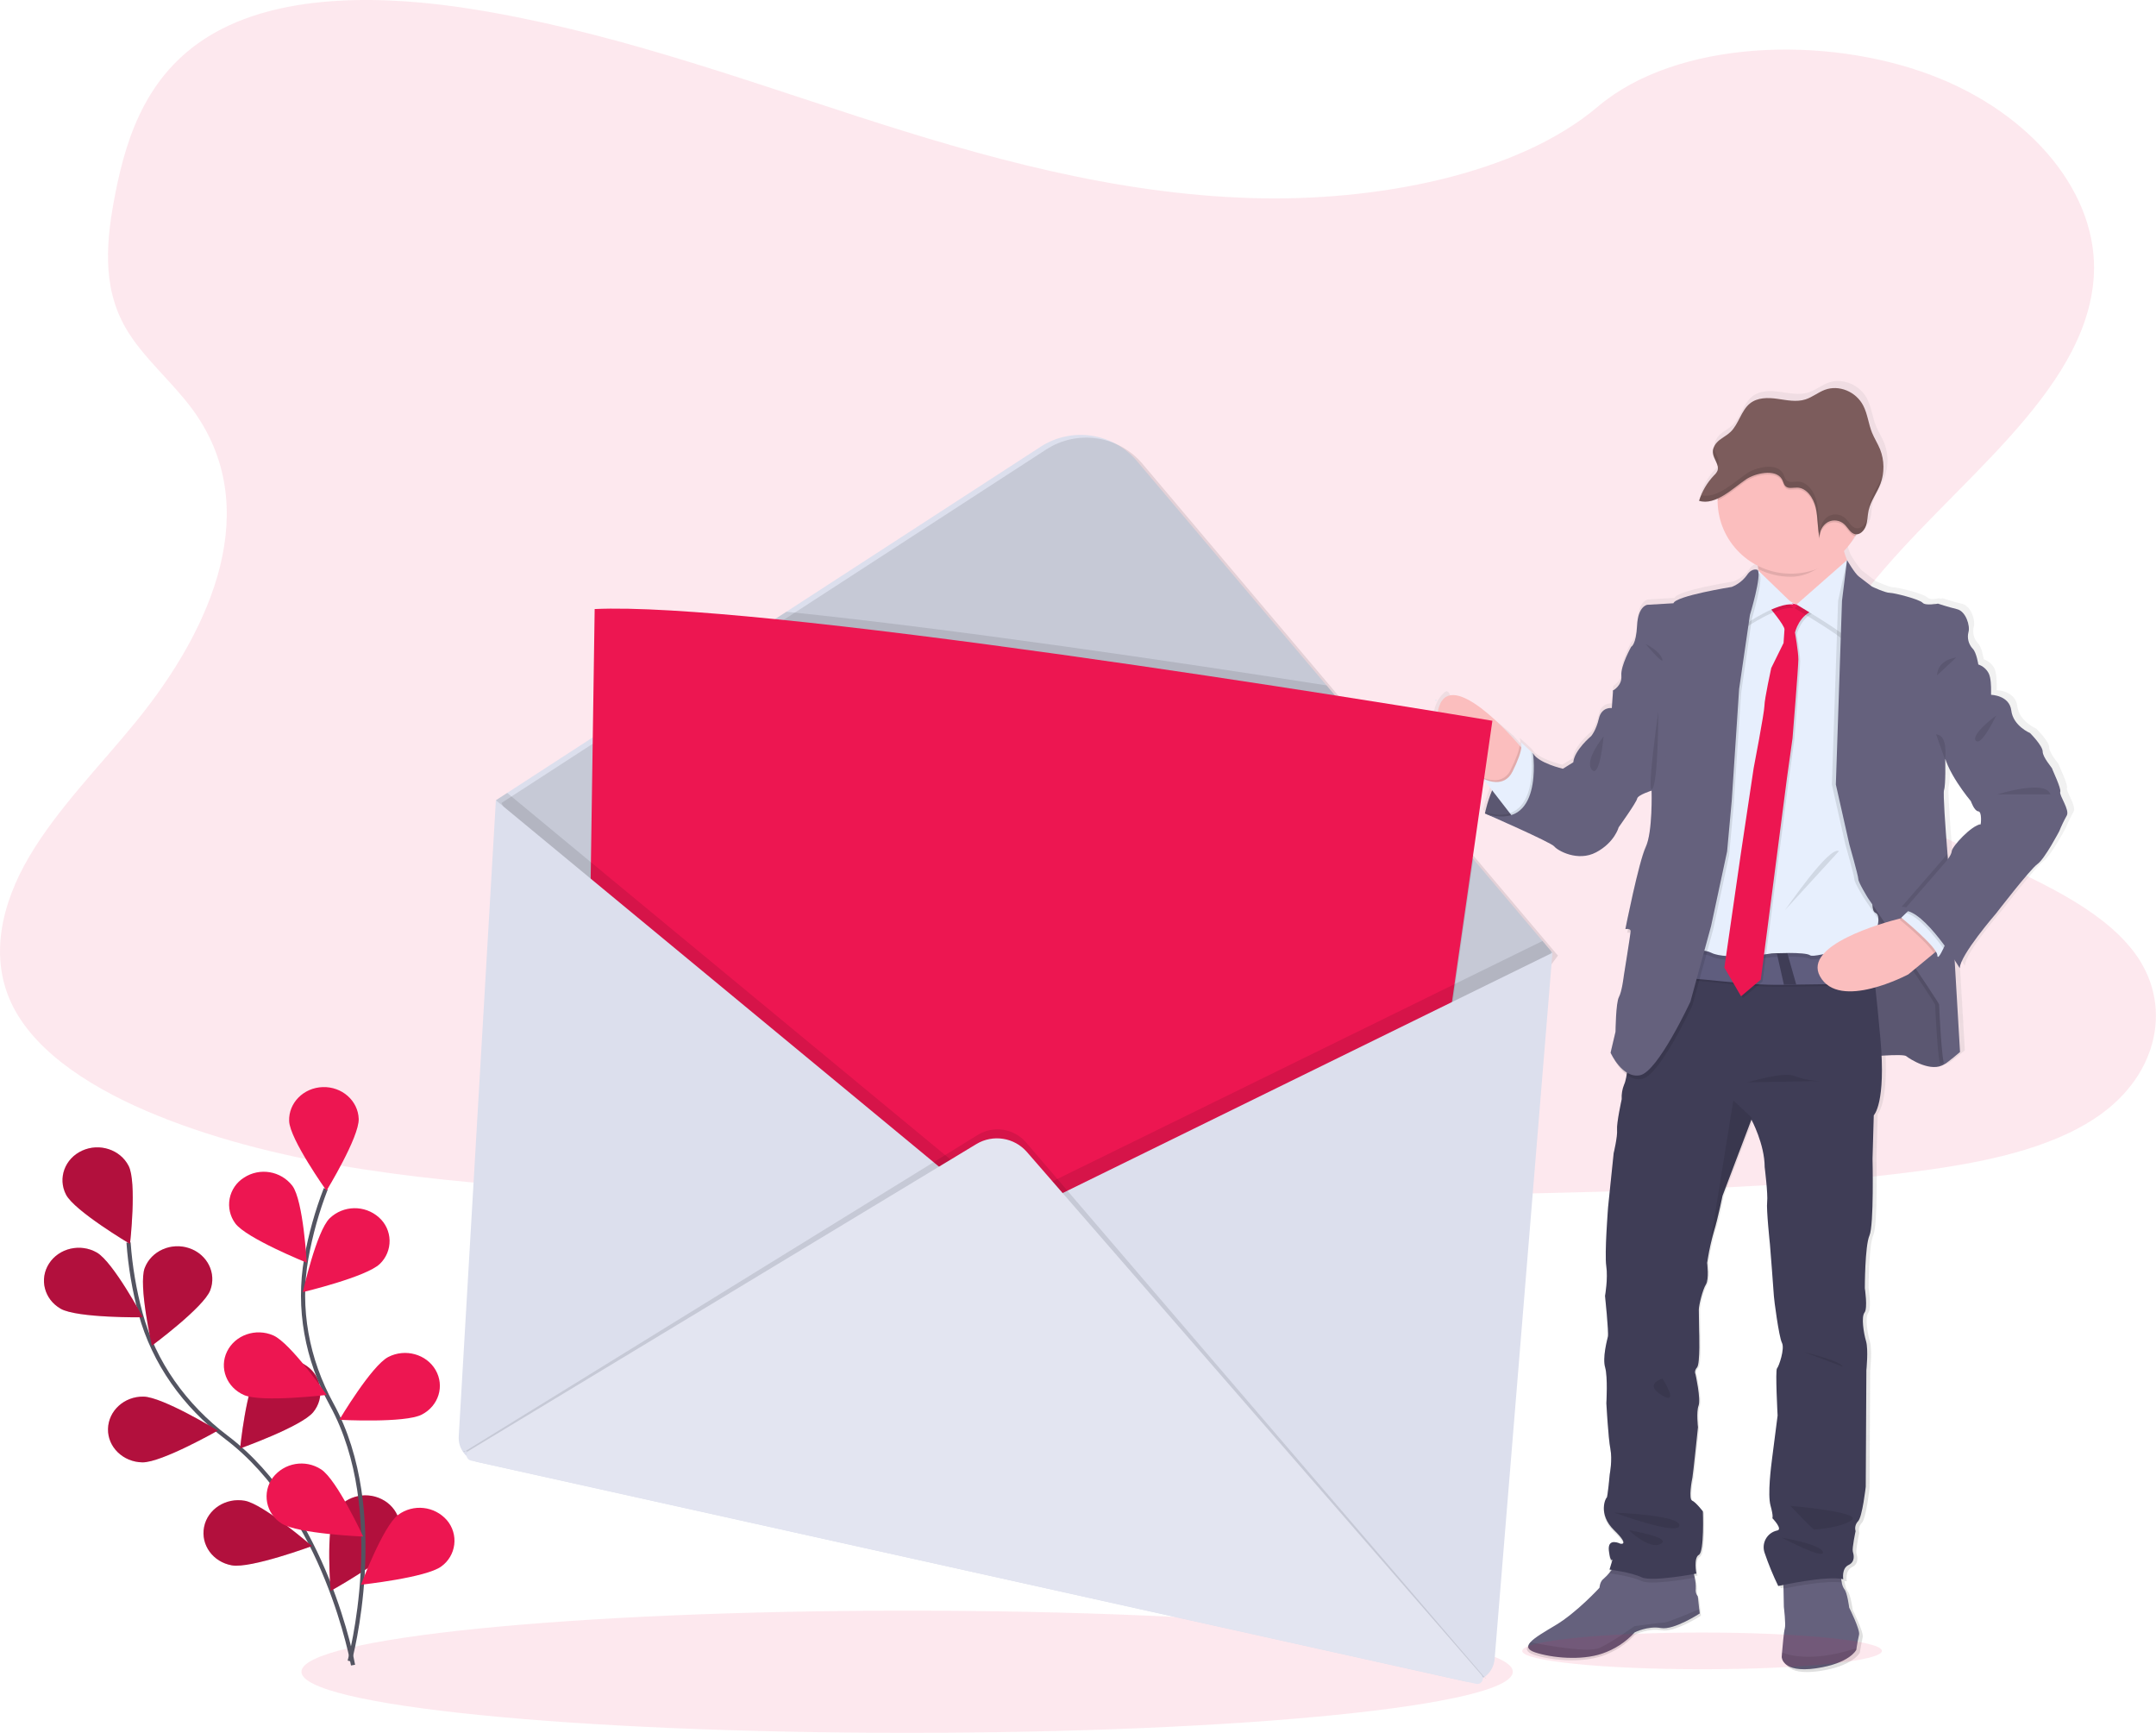
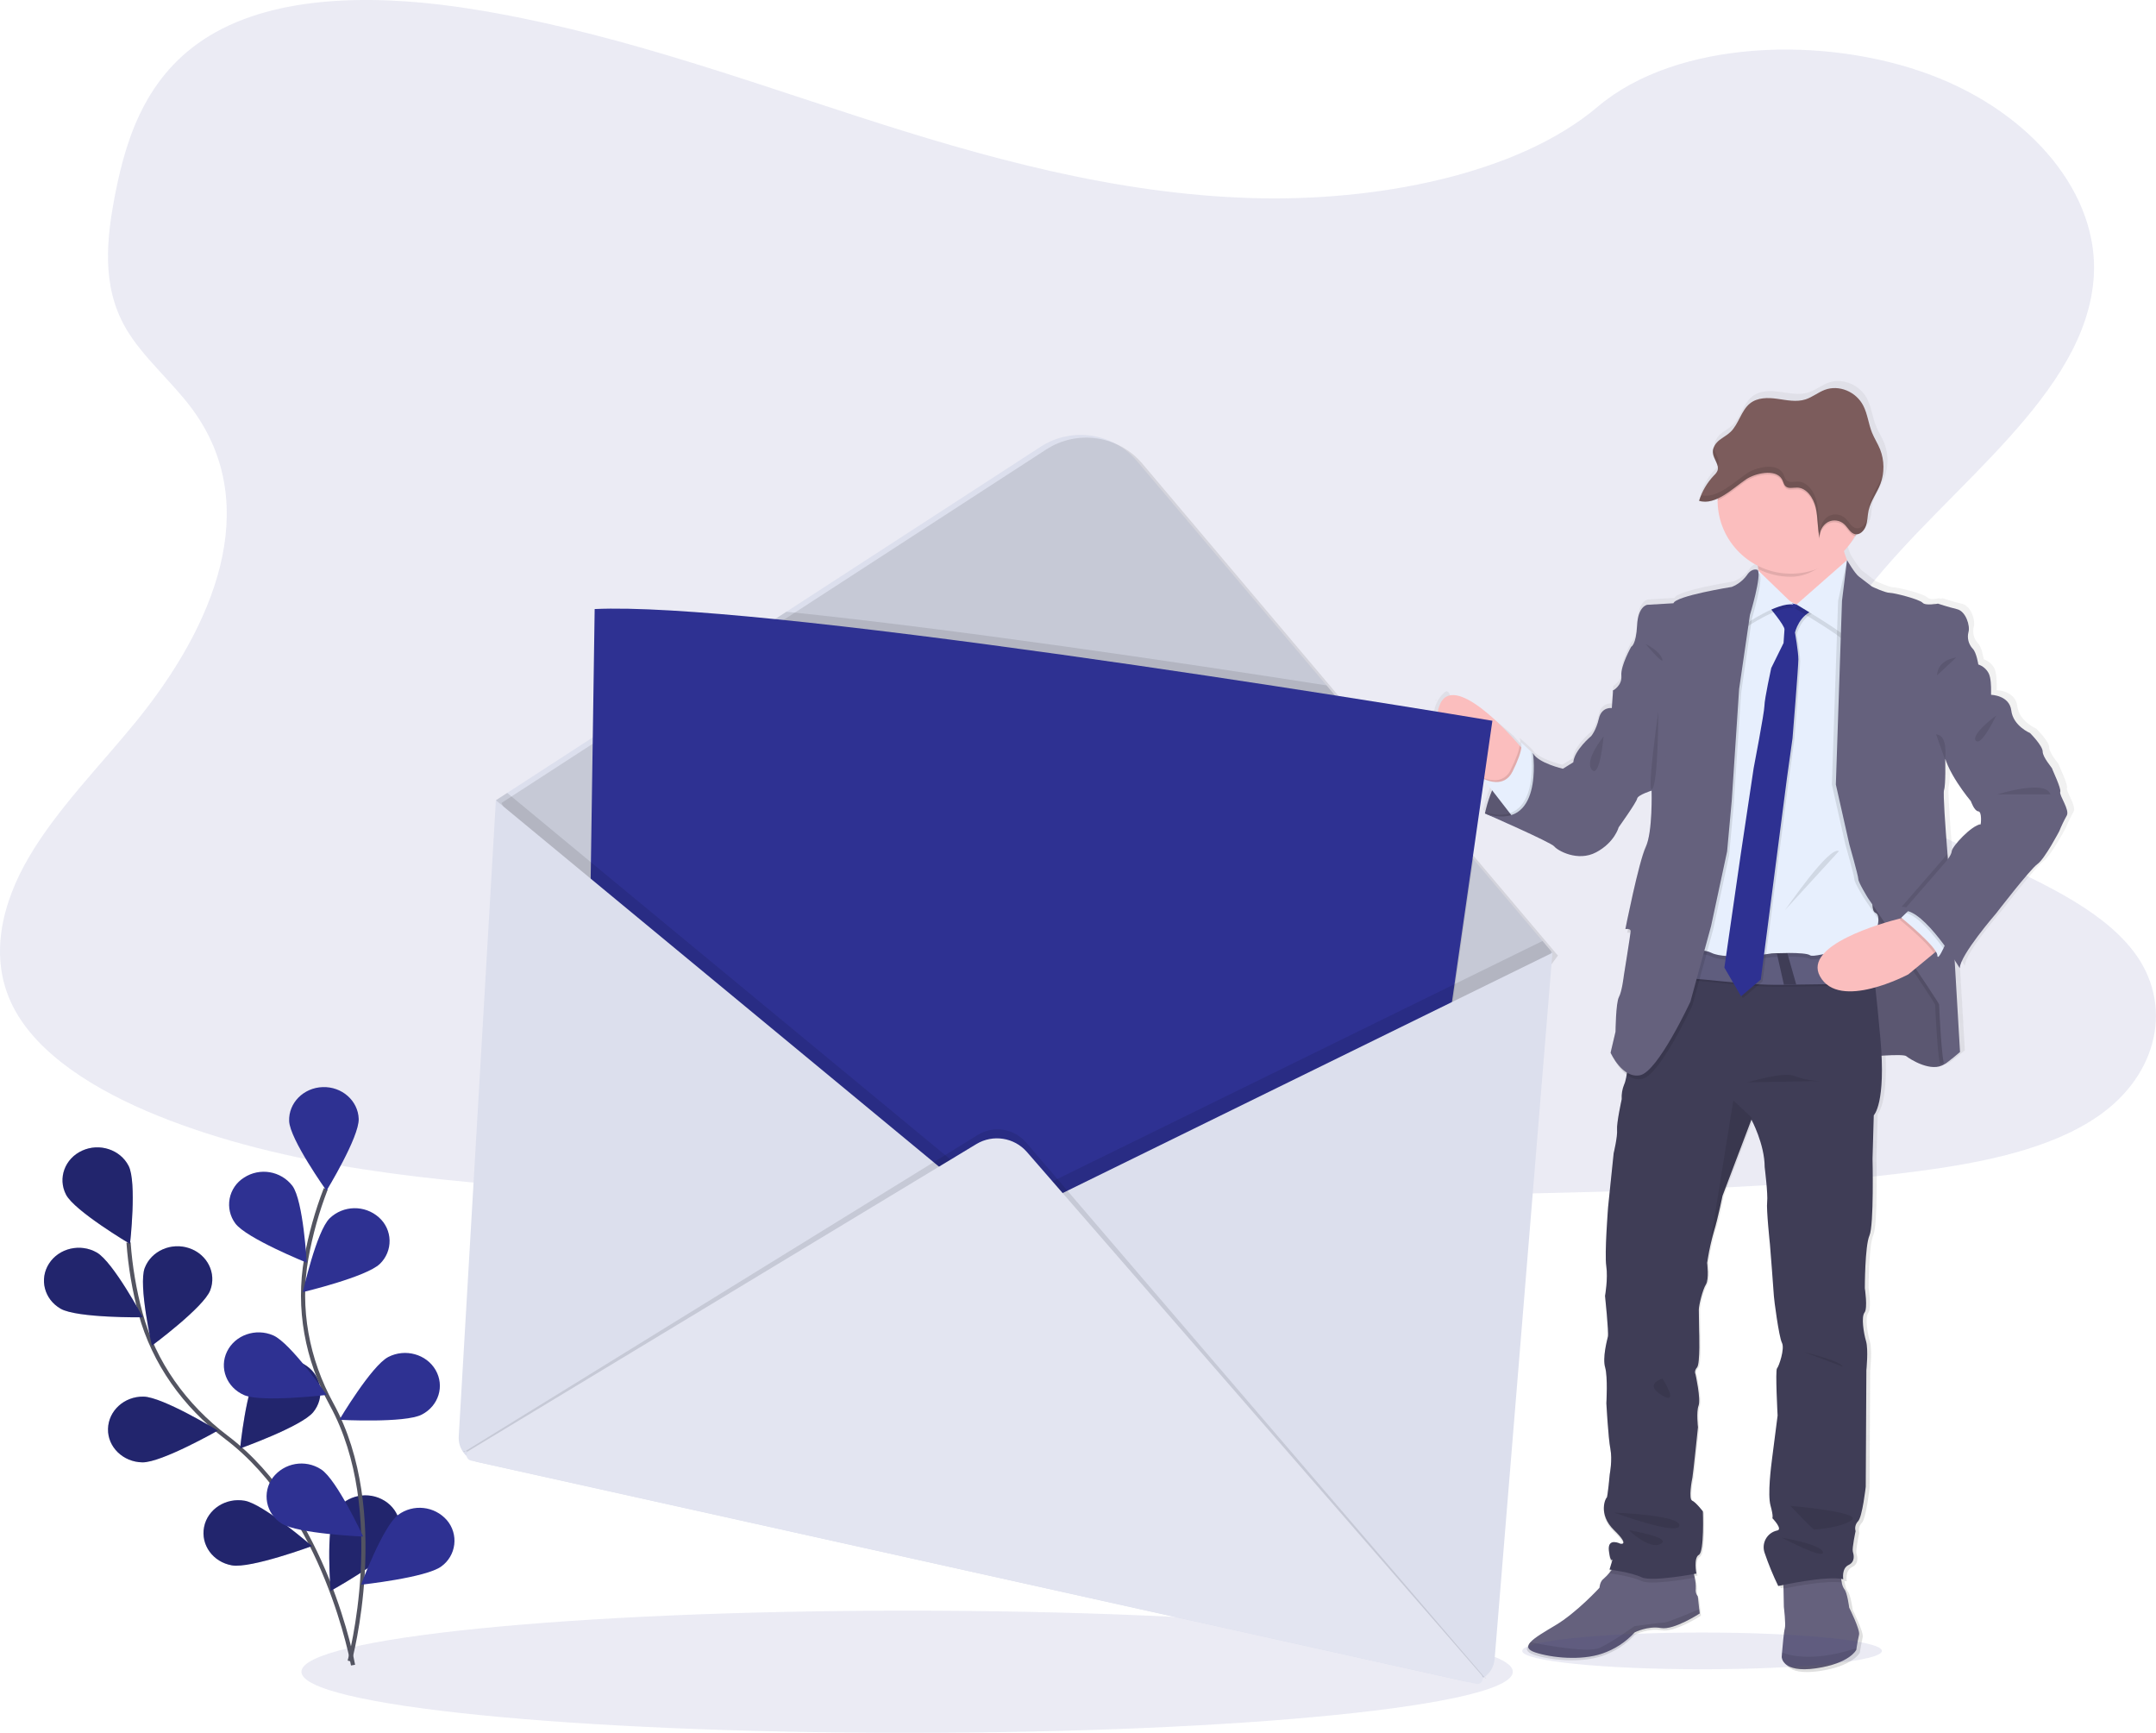
<svg xmlns="http://www.w3.org/2000/svg" id="94c1f45f-2d92-458e-bbfe-f6c69da92e14" data-name="Layer 1" width="1034.95" height="831.61" viewBox="0 0 1034.95 831.61">
  <defs>
    <linearGradient id="eb1b6581-0e6c-46f0-8ed9-49203ffc7122" x1="924.49" y1="836.62" x2="924.49" y2="217.05" gradientUnits="userSpaceOnUse">
      <stop offset="0" stop-color="gray" stop-opacity="0.25" />
      <stop offset="0.54" stop-color="gray" stop-opacity="0.12" />
      <stop offset="1" stop-color="gray" stop-opacity="0.1" />
    </linearGradient>
  </defs>
-   <path d="M683.84,129.27C617.49,127.36,554.3,109.52,494,90S373.84,48.89,309.08,38.55c-41.65-6.65-89.28-7.59-122.84,11C153.94,67.44,143.51,98.33,137.9,127c-4.23,21.56-6.71,44.26,4.86,64.44,8,14,22.29,25.79,32.15,39.21,34.3,46.71,10.06,104.3-27.12,149.9-17.44,21.39-37.67,41.8-51.13,64.57S77,494,88.75,517.2c11.67,23,39.48,40.31,69.61,52.48,61.19,24.7,133.3,31.77,203.61,35.78,155.64,8.86,312.12,5,468.18,1.18,57.75-1.42,115.76-2.86,172.58-10.3,31.55-4.13,64.12-10.68,87-26.5,29.08-20.08,36.28-54.09,16.8-79.27-32.68-42.24-123-52.73-145.89-98.06-12.58-24.95.34-52.75,18.61-75.89,39.2-49.64,104.91-93.19,108.37-149.93,2.37-39-29.21-78-78.05-96.44-51.19-19.33-122.18-16.9-160,15.1C810.76,118.29,742.42,131,683.84,129.27Z" transform="translate(-82.53 -34.2)" fill="#ed1651" opacity="0.1" />
-   <ellipse cx="435.45" cy="802.29" rx="290.75" ry="29.32" fill="#ed1651" opacity="0.1" />
+   <path d="M683.84,129.27C617.49,127.36,554.3,109.52,494,90S373.84,48.89,309.08,38.55c-41.65-6.65-89.28-7.59-122.84,11C153.94,67.44,143.51,98.33,137.9,127c-4.23,21.56-6.71,44.26,4.86,64.44,8,14,22.29,25.79,32.15,39.21,34.3,46.71,10.06,104.3-27.12,149.9-17.44,21.39-37.67,41.8-51.13,64.57S77,494,88.75,517.2c11.67,23,39.48,40.31,69.61,52.48,61.19,24.7,133.3,31.77,203.61,35.78,155.64,8.86,312.12,5,468.18,1.18,57.75-1.42,115.76-2.86,172.58-10.3,31.55-4.13,64.12-10.68,87-26.5,29.08-20.08,36.28-54.09,16.8-79.27-32.68-42.24-123-52.73-145.89-98.06-12.58-24.95.34-52.75,18.61-75.89,39.2-49.64,104.91-93.19,108.37-149.93,2.37-39-29.21-78-78.05-96.44-51.19-19.33-122.18-16.9-160,15.1C810.76,118.29,742.42,131,683.84,129.27Z" transform="translate(-82.53 -34.2)" fill="#2e3192" opacity="0.1" />
+   <ellipse cx="435.45" cy="802.29" rx="290.75" ry="29.32" fill="#2e3192" opacity="0.1" />
  <path d="M252,833.31S239.1,760.22,191.22,724c-20.09-15.2-34.79-35.87-41.21-59.41a179.25,179.25,0,0,1-5.78-34.1" transform="translate(-82.53 -34.2)" fill="none" stroke="#535461" stroke-miterlimit="10" stroke-width="2" />
-   <path d="M114.21,607.49c4,7.83,30.73,23.68,30.73,23.68s3.36-29.61-.67-37.45-14-11.11-22.32-7.31S110.18,599.65,114.21,607.49Z" transform="translate(-82.53 -34.2)" fill="#ed1651" />
-   <path d="M111.66,662.28c7.9,4.51,39.44,4.11,39.44,4.11S136.87,639.81,129,635.3s-18.16-2.13-22.94,5.32S103.77,657.77,111.66,662.28Z" transform="translate(-82.53 -34.2)" fill="#ed1651" />
-   <path d="M150.87,736c9.22.13,36.23-15.25,36.23-15.25s-26.49-16.16-35.72-16.3-16.82,6.82-17,15.53S141.64,735.84,150.87,736Z" transform="translate(-82.53 -34.2)" fill="#ed1651" />
-   <path d="M193.83,785.43c9.06,1.61,38.44-9.25,38.44-9.25S209.05,756,200,754.42s-17.8,4-19.5,12.6S184.76,783.83,193.83,785.43Z" transform="translate(-82.53 -34.2)" fill="#ed1651" />
-   <path d="M183.44,653.45c-3.15,8.19-28,26.55-28,26.55s-6.58-29.12-3.43-37.31,12.74-12.42,21.41-9.45S186.59,645.27,183.44,653.45Z" transform="translate(-82.53 -34.2)" fill="#ed1651" />
-   <path d="M232.91,711.89c-5.6,6.93-35.12,17.43-35.12,17.43s3-29.65,8.56-36.57a17.38,17.38,0,0,1,23.42-3A15.2,15.2,0,0,1,232.91,711.89Z" transform="translate(-82.53 -34.2)" fill="#ed1651" />
-   <path d="M272.73,774.92c-4.28,7.72-31.49,22.78-31.49,22.78s-2.39-29.69,1.89-37.41,14.37-10.7,22.55-6.66S277,767.2,272.73,774.92Z" transform="translate(-82.53 -34.2)" fill="#ed1651" />
+   <path d="M114.21,607.49c4,7.83,30.73,23.68,30.73,23.68s3.36-29.61-.67-37.45-14-11.11-22.32-7.31S110.18,599.65,114.21,607.49Z" transform="translate(-82.53 -34.2)" fill="#2e3192" />
+   <path d="M111.66,662.28c7.9,4.51,39.44,4.11,39.44,4.11S136.87,639.81,129,635.3s-18.16-2.13-22.94,5.32S103.77,657.77,111.66,662.28Z" transform="translate(-82.53 -34.2)" fill="#2e3192" />
+   <path d="M150.87,736c9.22.13,36.23-15.25,36.23-15.25s-26.49-16.16-35.72-16.3-16.82,6.82-17,15.53S141.64,735.84,150.87,736Z" transform="translate(-82.53 -34.2)" fill="#2e3192" />
+   <path d="M193.83,785.43c9.06,1.61,38.44-9.25,38.44-9.25S209.05,756,200,754.42s-17.8,4-19.5,12.6S184.76,783.83,193.83,785.43Z" transform="translate(-82.53 -34.2)" fill="#2e3192" />
+   <path d="M183.44,653.45c-3.15,8.19-28,26.55-28,26.55s-6.58-29.12-3.43-37.31,12.74-12.42,21.41-9.45S186.59,645.27,183.44,653.45Z" transform="translate(-82.53 -34.2)" fill="#2e3192" />
+   <path d="M232.91,711.89c-5.6,6.93-35.12,17.43-35.12,17.43s3-29.65,8.56-36.57a17.38,17.38,0,0,1,23.42-3A15.2,15.2,0,0,1,232.91,711.89Z" transform="translate(-82.53 -34.2)" fill="#2e3192" />
+   <path d="M272.73,774.92c-4.28,7.72-31.49,22.78-31.49,22.78s-2.39-29.69,1.89-37.41,14.37-10.7,22.55-6.66S277,767.2,272.73,774.92Z" transform="translate(-82.53 -34.2)" fill="#2e3192" />
  <path d="M114.21,607.49c4,7.83,30.73,23.68,30.73,23.68s3.36-29.61-.67-37.45-14-11.11-22.32-7.31S110.18,599.65,114.21,607.49Z" transform="translate(-82.53 -34.2)" opacity="0.25" />
  <path d="M111.66,662.28c7.9,4.51,39.44,4.11,39.44,4.11S136.87,639.81,129,635.3s-18.16-2.13-22.94,5.32S103.77,657.77,111.66,662.28Z" transform="translate(-82.53 -34.2)" opacity="0.25" />
  <path d="M150.87,736c9.22.13,36.23-15.25,36.23-15.25s-26.49-16.16-35.72-16.3-16.82,6.82-17,15.53S141.64,735.84,150.87,736Z" transform="translate(-82.53 -34.2)" opacity="0.25" />
  <path d="M193.83,785.43c9.06,1.61,38.44-9.25,38.44-9.25S209.05,756,200,754.42s-17.8,4-19.5,12.6S184.76,783.83,193.83,785.43Z" transform="translate(-82.53 -34.2)" opacity="0.25" />
  <path d="M183.44,653.45c-3.15,8.19-28,26.55-28,26.55s-6.58-29.12-3.43-37.31,12.74-12.42,21.41-9.45S186.59,645.27,183.44,653.45Z" transform="translate(-82.53 -34.2)" opacity="0.25" />
  <path d="M232.91,711.89c-5.6,6.93-35.12,17.43-35.12,17.43s3-29.65,8.56-36.57a17.38,17.38,0,0,1,23.42-3A15.2,15.2,0,0,1,232.91,711.89Z" transform="translate(-82.53 -34.2)" opacity="0.25" />
  <path d="M272.73,774.92c-4.28,7.72-31.49,22.78-31.49,22.78s-2.39-29.69,1.89-37.41,14.37-10.7,22.55-6.66S277,767.2,272.73,774.92Z" transform="translate(-82.53 -34.2)" opacity="0.25" />
  <path d="M250.38,831.39s19.57-71.76-8.65-123.2c-11.84-21.58-16.41-46.1-12.17-70.08a180,180,0,0,1,9.35-33.38" transform="translate(-82.53 -34.2)" fill="none" stroke="#535461" stroke-miterlimit="10" stroke-width="2" />
-   <path d="M221.33,572.22c.32,8.7,17.93,33.41,17.93,33.41s15.78-25.79,15.46-34.5-8.05-15.52-17.27-15.22S221,563.51,221.33,572.22Z" transform="translate(-82.53 -34.2)" fill="#ed1651" />
-   <path d="M195.49,621.34c5.28,7.14,34.28,18.84,34.28,18.84s-1.6-29.74-6.88-36.89a17.35,17.35,0,0,0-23.26-3.91A15.23,15.23,0,0,0,195.49,621.34Z" transform="translate(-82.53 -34.2)" fill="#ed1651" />
-   <path d="M199.69,703.71c8.38,3.65,39.68-.07,39.68-.07s-17.29-24.92-25.67-28.57-18.3-.2-22.17,7.71S191.32,700.06,199.69,703.71Z" transform="translate(-82.53 -34.2)" fill="#ed1651" />
-   <path d="M217.74,765.36c7.61,4.94,39.12,6.25,39.12,6.25s-12.58-27.31-20.18-32.24a17.33,17.33,0,0,0-23.23,4A15.23,15.23,0,0,0,217.74,765.36Z" transform="translate(-82.53 -34.2)" fill="#ed1651" />
-   <path d="M264.9,640.73c-6.4,6.28-37,13.57-37,13.57s6.49-29.15,12.88-35.43a17.42,17.42,0,0,1,23.63-.44A15.16,15.16,0,0,1,264.9,640.73Z" transform="translate(-82.53 -34.2)" fill="#ed1651" />
-   <path d="M285,713.08c-8.09,4.19-39.58,2.5-39.58,2.5s15.43-26,23.52-30.16,18.25-1.39,22.68,6.25S293.13,708.89,285,713.08Z" transform="translate(-82.53 -34.2)" fill="#ed1651" />
-   <path d="M294.39,785.94c-7.23,5.42-38.57,8.78-38.57,8.78s10.56-28.07,17.79-33.49a17.38,17.38,0,0,1,23.47,2.55A15.19,15.19,0,0,1,294.39,785.94Z" transform="translate(-82.53 -34.2)" fill="#ed1651" />
+   <path d="M221.33,572.22c.32,8.7,17.93,33.41,17.93,33.41s15.78-25.79,15.46-34.5-8.05-15.52-17.27-15.22S221,563.51,221.33,572.22Z" transform="translate(-82.53 -34.2)" fill="#2e3192" />
+   <path d="M195.49,621.34c5.28,7.14,34.28,18.84,34.28,18.84s-1.6-29.74-6.88-36.89a17.35,17.35,0,0,0-23.26-3.91A15.23,15.23,0,0,0,195.49,621.34Z" transform="translate(-82.53 -34.2)" fill="#2e3192" />
+   <path d="M199.69,703.71c8.38,3.65,39.68-.07,39.68-.07s-17.29-24.92-25.67-28.57-18.3-.2-22.17,7.71S191.32,700.06,199.69,703.71Z" transform="translate(-82.53 -34.2)" fill="#2e3192" />
+   <path d="M217.74,765.36c7.61,4.94,39.12,6.25,39.12,6.25s-12.58-27.31-20.18-32.24a17.33,17.33,0,0,0-23.23,4A15.23,15.23,0,0,0,217.74,765.36Z" transform="translate(-82.53 -34.2)" fill="#2e3192" />
+   <path d="M264.9,640.73c-6.4,6.28-37,13.57-37,13.57s6.49-29.15,12.88-35.43a17.42,17.42,0,0,1,23.63-.44A15.16,15.16,0,0,1,264.9,640.73Z" transform="translate(-82.53 -34.2)" fill="#2e3192" />
+   <path d="M285,713.08c-8.09,4.19-39.58,2.5-39.58,2.5s15.43-26,23.52-30.16,18.25-1.39,22.68,6.25S293.13,708.89,285,713.08Z" transform="translate(-82.53 -34.2)" fill="#2e3192" />
+   <path d="M294.39,785.94c-7.23,5.42-38.57,8.78-38.57,8.78s10.56-28.07,17.79-33.49a17.38,17.38,0,0,1,23.47,2.55A15.19,15.19,0,0,1,294.39,785.94Z" transform="translate(-82.53 -34.2)" fill="#2e3192" />
  <path d="M1074.74,412.36c.6-1.64-3.9-10.73-3.9-11.18s-4.65-5.52-4.65-8.35-6.16-8.94-6.16-8.94-8.25-3.43-9.15-10.88-9.89-7.61-9.91-7.61h0s0-.68.06-1.71c0-2.32-.07-6.46-1.11-8.72a8.85,8.85,0,0,0-5.11-4.33s-.9-5.81-2.7-7.6A8.56,8.56,0,0,1,1030,335c.9-2.83-1.2-10-5.56-11s-9.3-2.68-9.3-2.68-.49.09-1.2.19l-.6-.19a26.78,26.78,0,0,1-3.16.39,3.85,3.85,0,0,1-2.54-.84c-1.51-1.64-13.67-4.77-15.92-4.77s-8.71-3-8.71-3l-6.44-4.92c-1.81-1.38-5.16-7-5.65-7.79l-.06-.11h0l0,0a27,27,0,0,1-1.36-3.92v0a35.44,35.44,0,0,0,5.58-7.67c.16-.29.3-.59.44-.88a3.59,3.59,0,0,0,1-.16c.13,0,.26-.1.39-.15a6.55,6.55,0,0,0,3.19-3.81h0c.11-.32.21-.65.29-1,0-.11,0-.23.07-.34s.1-.45.14-.68.05-.26.07-.38.07-.45.1-.68,0-.25,0-.37c0-.29.07-.57.11-.85h0a30.28,30.28,0,0,1,.47-3.15s0,0,0,0h0c.9-4,3.33-7.46,5.06-11.2h0c.25-.53.48-1.08.69-1.63s.42-1.2.59-1.81l.15-.56c.11-.44.21-.89.3-1.34,0-.2.08-.4.11-.6.1-.62.19-1.24.24-1.87A23.18,23.18,0,0,0,987,246.72c-1.13-2.8-2.8-5.32-3.94-8.12-1.73-4.24-2.18-9-4.29-13.08-3.53-6.78-11.85-10.17-18.69-7.62-3.27,1.21-6.1,3.57-9.41,4.63-4.44,1.41-9.18.35-13.77-.29s-9.67-.69-13.36,2.31c-4.25,3.45-5.42,9.94-9.41,13.73-1.67,1.59-3.76,2.61-5.53,4.08a9,9,0,0,0-2.77,3.79c0,.11-.07.21-.1.32s-.07.25-.1.38-.06.3-.08.45,0,.21,0,.31a5.33,5.33,0,0,0,0,.8h0a6.54,6.54,0,0,0,.13.75c0,.07,0,.14,0,.21s.12.41.19.62a.56.56,0,0,0,0,.12c.08.23.17.45.26.68l.15.34.12.28a17.38,17.38,0,0,1,1.39,3.46,3.91,3.91,0,0,1-.13,2.29,7,7,0,0,1-1.67,2.18,31,31,0,0,0-6.77,10.85c-.17.46-.34.92-.49,1.4v0l.21.05a8.52,8.52,0,0,0,1.31.29c.25,0,.5.06.76.08a11.75,11.75,0,0,0,3.06-.24c.25-.05.51-.11.76-.18a18.87,18.87,0,0,0,3-1.11c0,.3,0,.61,0,.91s0,.34,0,.51a35.47,35.47,0,0,0,19.69,31.71c0,.32.09.65.13,1s.07.54.1.81l-.4-.39s-2.71-1.34-5.26,2.53-7.35,5.67-7.35,5.67-27.32,4.32-28.37,7.9l-12.76.74s-4.51.6-5,10-2.85,10.29-2.85,10.29-5.25,9.24-4.8,14-4,7.16-4,7.16l-.6,8.49s-5-.74-6.31,5.07-3.75,8.5-3.75,8.5-8.26,6.86-8.71,12.67l-5.1,3.13s-11.86-2.68-14.56-7.45l-.83-.78a.75.75,0,0,1-.07-.12.28.28,0,0,0,0,.06c-1.78-1.68-5.54-5.18-5-4.38a3.64,3.64,0,0,1,.24,2.4l-.88-1-2.36-2.62s-19.17-18-30.43-19.38h0c-.15-.29-.87-3.12-2.79-1.35a15.65,15.65,0,0,0-.11,23l17.95,16.77.46.34,3.86,5c-.65,1.56-1.2,3.07-1.65,4.45,0,0,0,.09-.05.13-.09.3-.19.58-.28.86l-.09.3c-.08.28-.17.56-.25.82s-.09.33-.14.49,0,.19-.08.28c-.42,1.5-.7,2.65-.84,3.29l-1-.31,1,.42c0,.05,0,.11,0,.16l-.06.31.92.4c5.26,2.29,31.51,13.8,32.86,15.55,1.5,1.93,11.4,7.6,20.41,2.83s11-12.08,11-12.08,8.7-12.07,9-13.86,7.06-3.88,7.06-3.88.6,20-2.85,27.28-9.91,39.66-9.91,39.66a4.76,4.76,0,0,1,1.28-.08c-.24,1.17-.38,1.87-.38,1.87a4.46,4.46,0,0,1,1.59,0c-.48,3.68-3.24,20.76-3.24,20.76s-.9,7.75-2.4,10.43-1.65,16.7-1.65,16.7l-2.4,10.13a19.57,19.57,0,0,0,.91,1.75v0s2.58,5.72,6.91,8.93a18.3,18.3,0,0,1-1.21,4.64,16.07,16.07,0,0,0-1.2,7.15s-2.55,11.48-2.25,14.76-1.65,11.33-1.65,11.33L854.54,613s-1.8,22.51-.9,28.63-.61,14.45-.61,14.45,1.8,17.74,1.35,19.68-2.7,10.28-1.35,14.91.61,17.29.61,17.29.9,16.69,1.94,22.06-.3,12.23-.3,12.23-1,11.47-1.5,11.47-4.35,7.9,3.6,15.66,3,6.55,3,6.55-6.3-3.13-5.56,3.28c.72,6.1,1.71,4.51,1.8,4.34l-1.5,4.9,1,.15-.87,1a23.29,23.29,0,0,1-3,3.14c-1.81,1.34-2,4.32-2,4.32s-11.1,12.08-21.46,18.19c-5.45,3.22-10.15,5.94-12.2,8.19-1.85,2-1.55,3.66,2.29,4.93,8.11,2.68,22.36,4,32.57.6a38.06,38.06,0,0,0,15.91-10.29s6.46-3.28,12.77-2.09,18.91-7,18.91-7l-.23-2.12-.67-6.09a4.79,4.79,0,0,1-1.05-3.72,19.31,19.31,0,0,0-.53-5.36c-.1-.59-.22-1.18-.33-1.73l1.15-.21s-1.49-7.61,1.21-9.1,1.94-21,1.94-21-3.44-4.47-5.25-5.21-.15-10,.16-11.19,2.7-24.3,2.7-24.3-.9-7.3.3-10.43S897,694,897,694s-.9-1.49.76-3.28,1-17.74,1-17.74-.14-8.05-.14-10.14,1.8-9.69,3.45-12.22.6-10.44.6-10.44v0l.09-.59c0-.23.08-.51.14-.85l.13-.79A112.6,112.6,0,0,1,906,624.94c2-6.26,4.2-17.29,4.2-17.29l14-36.4.16-.43s6.45,11.93,6.45,23c0,0,1.65,13.27,1.2,16.85S933.34,631,933.34,631s1.95,24.15,1.95,25.2,2.4,19.68,3.91,22.51-1.51,11.48-2.41,12.37.3,22.81.3,22.81-2.25,17.29-2.7,20.87-2.25,17.3-.75,22.66.9,6.11.9,6.11,5.41,5.52,2.25,6a8.25,8.25,0,0,0-6,10.87,139.25,139.25,0,0,0,6.61,16s.93-.21,2.48-.52l0,1.77.18,8.88s1,8.5.45,10.44c-.44,1.42-1,8.1-1.33,11.59-.11,1.27-.17,2.12-.17,2.12s0,7.9,16.66,5.52,19.66-8.94,19.66-8.94,0-.31.12-.82c.25-1.51.79-4.71,1.23-6.49.6-2.39-4.8-13.12-4.8-13.12s-.9-7.3-2.41-8.94a7.92,7.92,0,0,1-1.2-3.13c-.14-.6-.26-1.23-.36-1.84a11,11,0,0,1,1.11.2s-.9-5.22,2.56-6.86,2.55-5.06,2.1-6.56,1.35-9.84,1.35-9.84a4.85,4.85,0,0,1,1.2-4.76c2.11-2.1,3.75-16.7,3.75-16.7l.3-56.35s1.06-10-.14-14-2.41-11.77-.76-13.86.15-11.77.15-11.77,0-20.43,2.26-25.49,1.5-37.12,1.5-37.12l.59-21s4.91-4.64,3.75-28.83c5.23-.33,11.13-.52,12,.2,1.65,1.35,12.31,8.2,18.61,3.88,1.35-.6,7.5-5.81,7.5-5.81l-2.64-44.7c1.65,2.49,2.65,4.15,2.65,4.15,0-6.26,17.71-26.54,17.71-26.54s16.51-21.31,20.11-23.85,10.66-15.95,10.66-15.95a64.65,64.65,0,0,1,3.61-7.45C1079.55,421.16,1074.14,414,1074.74,412.36ZM1036,428c-4.5.45-14,10.74-14.11,13-.07,1.18-1.07,2.76-2,4-.07-.9-.15-1.82-.22-2.75-1.06-13.17-2.21-29.22-1.69-30.78.91-2.68.6-14.75.6-14.75l0,0,.16-.23c3,9.35,12.43,20.38,12.43,20.38s1.65,4.77,3.6,4.92S1036,428,1036,428Z" transform="translate(-82.53 -34.2)" fill="url(#eb1b6581-0e6c-46f0-8ed9-49203ffc7122)" />
  <path d="M795.34,424.61s5.47-28.7,23.08-28.85l12.87,26.48-8.58,5.92S804.07,428.75,795.34,424.61Z" transform="translate(-82.53 -34.2)" fill="#65617d" />
  <path d="M831.29,422.24l-8.58,5.92s-13.12.42-22.5-1.89a26.92,26.92,0,0,1-4.87-1.66s0-.16.1-.46c0,0,0-.07,0-.11a64.76,64.76,0,0,1,3.33-10.54c.55-1.29,1.16-2.62,1.82-3.95,2.58-5,6.2-9.82,11.16-12.23a15.17,15.17,0,0,1,5.87-1.53l.52,0h.26l.28.59,4.35,8.94Z" transform="translate(-82.53 -34.2)" opacity="0.1" />
  <path d="M977.45,541.48s18.5-1.77,20.12-.44,12.13,8.13,18.35,3.84,2.07-19.23,2.07-19.82-.59-21.75-.59-21.75l-11.1-14.94-13.9-26.18L964,459.37l.74,41.58-.15,21.3Z" transform="translate(-82.53 -34.2)" fill="#65617d" />
  <path d="M977.45,541.48s18.5-1.77,20.12-.44,12.13,8.13,18.35,3.84,2.07-19.23,2.07-19.82-.59-21.75-.59-21.75l-11.1-14.94-13.9-26.18L964,459.37l.74,41.58-.15,21.3Z" transform="translate(-82.53 -34.2)" opacity="0.1" />
  <path d="M814.72,395s-1.48,18.05-12.72,18.34c0,0-3.19-1.92-7.48-5.12-9.88-7.39-25.55-21.6-21.22-34.82,6.21-18.93,36.39,16,36.39,16L812,392Z" transform="translate(-82.53 -34.2)" fill="#fbbebe" />
  <path d="M814.72,395s-1.48,18.05-12.72,18.34c0,0-3.19-1.92-7.48-5.12l-.95-1.23a14.79,14.79,0,0,0,6.16,1.66,8.33,8.33,0,0,0,8-5.07,63.51,63.51,0,0,0,3.11-7.16A20.87,20.87,0,0,0,812,392Z" transform="translate(-82.53 -34.2)" opacity="0.1" />
  <path d="M809.84,427.72l-2.53-3.26-8.52-11-4.34-5.61a14.62,14.62,0,0,0,6.16,1.66c2.83.07,6-1,8-5.06a64.62,64.62,0,0,0,3.11-7.17c1.4-4,1.38-6,.88-6.73s3.14,2.68,4.89,4.34l.06.06.82.77.3.6,4.29,8.57s0,.12,0,.36C823.38,408,824.83,425.27,809.84,427.72Z" transform="translate(-82.53 -34.2)" fill="#e7effd" />
  <path d="M898.46,808.51s-12.43,8.14-18.64,7-12.58,2.08-12.58,2.08a37.48,37.48,0,0,1-15.69,10.21c-10,3.4-24.1,2.06-32.09-.6-3.78-1.26-4.09-2.88-2.27-4.89,2-2.24,6.66-4.93,12-8.13,10.21-6.06,21.15-18,21.15-18s.15-3,1.93-4.28a23.06,23.06,0,0,0,3-3.12c1.59-1.88,3.08-3.84,3.08-3.84L894.91,786s.62,2.63,1.11,5.32a19.27,19.27,0,0,1,.51,5.33,4.82,4.82,0,0,0,1,3.69l.66,6Z" transform="translate(-82.53 -34.2)" fill="#65617d" />
  <path d="M974.94,818.72c-.44,1.77-1,4.94-1.21,6.43l-.13.82s-3,6.51-19.37,8.88-16.42-5.48-16.42-5.48.06-.84.16-2.11c.29-3.46.88-10.09,1.32-11.5.58-1.92-.45-10.36-.45-10.36l-.17-8.81-.13-6.12,27.23-2.82a49.4,49.4,0,0,0,.88,6.06,7.75,7.75,0,0,0,1.19,3.11c1.48,1.63,2.36,8.88,2.36,8.88S975.53,816.35,974.94,818.72Z" transform="translate(-82.53 -34.2)" fill="#65617d" />
  <path d="M894.91,786s.62,2.63,1.11,5.32c-3.95.73-21.21,3.72-25.52,1.63-4.89-2.37-15.39-3.7-15.39-3.7l.17-.6c1.59-1.88,3.08-3.84,3.08-3.84Z" transform="translate(-82.53 -34.2)" opacity="0.1" />
  <path d="M966.65,793.71c-6.9-1.17-22,1.66-28,2.88l-.13-6.12,27.23-2.82A49.4,49.4,0,0,0,966.65,793.71Z" transform="translate(-82.53 -34.2)" opacity="0.1" />
  <path d="M982,569.44l-.59,20.86s.74,31.81-1.48,36.84-2.22,25.3-2.22,25.3,1.48,9.61-.15,11.68-.44,9.76.74,13.76.15,13.91.15,13.91l-.3,55.92s-1.62,14.49-3.7,16.57a4.85,4.85,0,0,0-1.18,4.73s-1.77,8.28-1.33,9.77,1.33,4.88-2.07,6.5-2.52,6.81-2.52,6.81c-8.13-1.93-31.21,3.26-31.21,3.26a138.84,138.84,0,0,1-6.51-15.84,8.19,8.19,0,0,1,5.92-10.79c3.1-.45-2.22-5.92-2.22-5.92s.59-.74-.89-6.06.29-19,.74-22.5,2.66-20.71,2.66-20.71-1.18-21.74-.29-22.63,3.84-9.47,2.37-12.28-3.86-21.3-3.86-22.34-1.91-25-1.91-25-1.78-16.72-1.33-20.27-1.19-16.71-1.19-16.71c0-11-6.36-22.79-6.36-22.79l-.16.43L909.4,608.06s-2.22,10.94-4.14,17.15a112.18,112.18,0,0,0-2.89,12.85l-.13.79c0,.33-.1.61-.13.83l-.09.6v0s1,7.84-.6,10.36-3.4,10.06-3.4,12.13.15,10.06.15,10.06.59,15.83-1,17.61-.75,3.25-.75,3.25,2.66,12,1.48,15.09-.29,10.35-.29,10.35-2.37,22.94-2.66,24.12-1.93,10.36-.15,11.1,5.17,5.17,5.17,5.17.75,19.39-1.92,20.86-1.19,9-1.19,9-21.44,4.14-26.32,1.77-15.39-3.7-15.39-3.7l1.47-4.86c-.09.17-1.07,1.75-1.77-4.31-.73-6.36,5.48-3.26,5.48-3.26s4.88,1.19-3-6.5-4-15.54-3.55-15.54,1.49-11.38,1.49-11.38,1.33-6.81.29-12.14-1.92-21.9-1.92-21.9.74-12.57-.59-17.15.88-12.88,1.33-14.8S853,656.13,853,656.13s1.48-8.28.59-14.34.89-28.41.89-28.41l2.66-25.74s1.92-8,1.63-11.25S861,561.75,861,561.75a16,16,0,0,1,1.18-7.1c1.48-3,2.07-12.72,2.07-12.72l14.21-32.55,7-28.7,93.93-.89s.35,2.49.92,7,1.37,11.21,2.26,19.48c.82,7.51,1.72,16.34,2.59,26.17C988,563.82,982,569.44,982,569.44Z" transform="translate(-82.53 -34.2)" fill="#3f3d56" />
  <path d="M973.31,310.4l-21.9,23.38s-28.1-11.25-25.14-15.09c1.14-1.49,1-6.19.3-11.37-1-8.2-3.26-17.63-3.26-17.63s49.11-8,45,.29c-1.51,3-1.25,6.56-.31,9.83A37,37,0,0,0,973.31,310.4Z" transform="translate(-82.53 -34.2)" fill="#fbbebe" />
  <path d="M968.28,290c-1.51,3-2.23,3.32-1.29,6.59C960.57,303.46,952.4,311,942.24,311a35.06,35.06,0,0,1-15.67-3.67c-1-8.2-3.26-17.63-3.26-17.63S972.42,281.7,968.28,290Z" transform="translate(-82.53 -34.2)" opacity="0.1" />
  <path d="M977.46,274.89a35.22,35.22,0,0,1-70.43,0c0-.17,0-.34,0-.5a35.21,35.21,0,0,1,70.42.5Z" transform="translate(-82.53 -34.2)" fill="#fbbebe" />
  <path d="M982.55,507.18c-4.66,0-20.19.17-37.55.44h-.21l-5.73.1h-.18c-20.58.33-40.87-3.69-49-2.93-17.3,1.62,6.22-16,6.22-16a144.78,144.78,0,0,0,39.43,4l5-.26c15.72-.89,31.53-2.37,39.79-4.85C980.87,492.26,981.66,498.91,982.55,507.18Z" transform="translate(-82.53 -34.2)" opacity="0.1" />
  <path d="M982.55,506.29c-4.66,0-20.19.17-37.55.44h-.21l-5.73.1h-.18c-20.58.33-40.87-3.69-49-2.93-17.3,1.63,6.22-16,6.22-16a144.78,144.78,0,0,0,39.43,4l5-.26c15.72-.89,31.53-2.37,39.79-4.84C980.87,491.38,981.66,498,982.55,506.29Z" transform="translate(-82.53 -34.2)" fill="#5f5d7e" />
  <path d="M932.78,320.16l-27.22,12.73-21,162.43s12.42-5.62,19.53-2.07,29,.3,29,.3,16-.89,18.35.89S981.6,487,981.6,487s5-11.24,1.18-13S984,454.79,984,454.79L981.6,337.62l-4.74-15.09-12.72-7.69-13,10.35-6.21.89Z" transform="translate(-82.53 -34.2)" opacity="0.1" />
  <path d="M932.78,318.39l-27.22,12.72-21,162.44s12.42-5.62,19.53-2.07,29,.29,29,.29,16-.88,18.35.89,30.18-7.4,30.18-7.4,5-11.24,1.18-13S984,453,984,453L981.6,335.84l-4.74-15.08-12.72-7.7-13,10.36-6.21.89Z" transform="translate(-82.53 -34.2)" fill="#e7effd" />
  <path d="M932.33,325.93s7.84,9.32,7.7,11.25-.45,6.51-.45,6.51l-5.92,12s-3.25,14.94-3.25,18.05-5.18,30-5.18,30L919,445.17l-7.84,54.3,8,13.75,9.46-8,12.58-96.76,2.66-19.08s2.81-34.32,2.81-37.87-1.62-12.87-1.62-12.87,1.92-8.88,9.91-11-.59-.45-.59-.45l-4.59-3.69-4,1.62S934.7,321.79,932.33,325.93Z" transform="translate(-82.53 -34.2)" opacity="0.1" />
-   <path d="M931.44,325.05s7.85,9.32,7.7,11.24-.45,6.51-.45,6.51l-5.91,12s-3.26,14.94-3.26,18.05-5.18,30-5.18,30l-6.21,41.42-7.84,54.3,8,13.76,9.47-8,12.57-96.75L943,388.51s2.81-34.32,2.81-37.87-1.62-12.87-1.62-12.87,1.92-8.88,9.91-10.95-.59-.44-.59-.44l-4.59-3.7-4,1.63S933.81,320.9,931.44,325.05Z" transform="translate(-82.53 -34.2)" fill="#ed1651" />
+   <path d="M931.44,325.05s7.85,9.32,7.7,11.24-.45,6.51-.45,6.51l-5.91,12s-3.26,14.94-3.26,18.05-5.18,30-5.18,30l-6.21,41.42-7.84,54.3,8,13.76,9.47-8,12.57-96.75L943,388.51s2.81-34.32,2.81-37.87-1.62-12.87-1.62-12.87,1.92-8.88,9.91-10.95-.59-.44-.59-.44l-4.59-3.7-4,1.63S933.81,320.9,931.44,325.05Z" transform="translate(-82.53 -34.2)" fill="#2e3192" />
  <path d="M926.27,309.51s-1.19.89-1.48,6.81-4.44,19.23-4.44,19.23,15.39-10.65,23.08-9.47Z" transform="translate(-82.53 -34.2)" opacity="0.1" />
  <path d="M926.27,307.74s-1.19.88-1.48,6.8-4.44,19.23-4.44,19.23,15.39-10.65,23.08-9.46Z" transform="translate(-82.53 -34.2)" fill="#e7effd" />
  <path d="M968.28,304.78,944,326.08s20.42,12.13,23.08,15.09,5.32-29,5.32-29Z" transform="translate(-82.53 -34.2)" opacity="0.1" />
  <path d="M969.17,303l-24.26,21.31S965.32,336.44,968,339.4s5.32-29,5.32-29Z" transform="translate(-82.53 -34.2)" fill="#e7effd" />
  <path d="M927.15,309.51s-2.66-1.33-5.17,2.52a16.8,16.8,0,0,1-7.25,5.62s-26.93,4.29-28,7.84l-12.58.74s-4.44.59-4.88,9.91-2.81,10.21-2.81,10.21-5.18,9.17-4.73,13.9-4,7.11-4,7.11l18.49,48.08s.6,19.82-2.81,27.07-9.76,39.35-9.76,39.35,2.66-.59,2.51,1.18S863,504.2,863,504.2s-.89,7.69-2.37,10.36S859,531.12,859,531.12l-2.36,10.06s5.62,12.58,14.2,10.8,24.11-35.35,24.11-35.35l9.92-36.25,7.69-35.8,2.22-24.26,3.55-53.7,5.18-35.51S929.23,312,927.15,309.51Z" transform="translate(-82.53 -34.2)" opacity="0.1" />
  <path d="M926.27,307.74s-2.67-1.33-5.18,2.51a16.71,16.71,0,0,1-7.25,5.62s-26.92,4.29-28,7.84l-12.58.74s-4.43.6-4.88,9.92-2.81,10.2-2.81,10.2-5.18,9.18-4.73,13.91-4,7.1-4,7.1l18.5,48.08s.59,19.82-2.81,27.07-9.77,39.36-9.77,39.36,2.66-.6,2.52,1.18-3.26,21.15-3.26,21.15-.89,7.7-2.37,10.36-1.62,16.57-1.62,16.57l-2.37,10.06s5.62,12.57,14.2,10.8S894,514.85,894,514.85l9.91-36.24,7.69-35.8,2.22-24.27,3.55-53.7,5.18-35.5S928.34,310.25,926.27,307.74Z" transform="translate(-82.53 -34.2)" fill="#65617d" />
  <path d="M831.29,422.24l-8.58,5.92s-13.12.42-22.5-1.89l-4.77-2.12-1-.42,1,.31c4.95,1.47,8.82,1.44,11.85.42,12.14-4.09,10.8-24.14,10.33-28.67,0-.46-.08-.75-.1-.86a.28.28,0,0,1,0-.06l.07.12a6.62,6.62,0,0,0,.56.78c.17.19.35.39.54.58h0l4.29,8.57s0,.12,0,.36Z" transform="translate(-82.53 -34.2)" opacity="0.1" />
  <path d="M861,364.4l-4.15,1.18-.59,8.43s-4.88-.74-6.21,5-3.7,8.44-3.7,8.44-8.14,6.8-8.58,12.57l-5,3.11s-11.69-2.67-14.35-7.4c0,0,5.33,38.17-23.08,28.85,0,0,31.81,13.9,33.29,15.83s11.24,7.54,20.12,2.81,10.8-12,10.8-12,8.58-12,8.87-13.76,7-3.85,7-3.85l12.72-30.77Z" transform="translate(-82.53 -34.2)" fill="#65617d" />
  <path d="M964.88,322.53,969.17,303s1.92,6.36,3.85,7.84l6.36,4.89s6.36,2.95,8.58,2.95,14.2,3.11,15.68,4.74,7.4.44,7.4.44,4.88,1.63,9.17,2.66,6.36,8.14,5.47,11a8.53,8.53,0,0,0,2.07,8c1.78,1.78,2.67,7.55,2.67,7.55a8.66,8.66,0,0,1,5,4.29c1.48,3.25,1,10.35,1,10.35l-22,31.07s.29,12-.59,14.65,3.1,47.93,3.1,47.93l4.59,77.81s-6.07,5.18-7.4,5.77-2.66-27.51-2.66-28.55-34.17-51.19-34.17-51.19-4.59-7.39-4.59-9-4.29-16.57-4.29-16.57l-6.51-28.85Z" transform="translate(-82.53 -34.2)" opacity="0.1" />
  <path d="M1038.31,366c0,1,0,1.7,0,1.7l-22,31,0,0s.3,12-.58,14.64c-.52,1.55.61,17.47,1.66,30.55.74,9.43,1.44,17.38,1.44,17.38l1.95,33,2.63,44.8s-6.06,5.18-7.39,5.77-2.66-27.51-2.66-28.55-34.18-51.18-34.18-51.18-4.59-7.41-4.59-9-4.29-16.57-4.29-16.57l-6.5-28.85,2.95-88.17L969.17,303s3.7,6.37,5.62,7.84l6.36,4.88s6.36,3,8.58,3,14.21,3.1,15.69,4.73,7.39.44,7.39.44,4.88,1.63,9.17,2.66,6.37,8.14,5.48,11a8.51,8.51,0,0,0,2.07,8c1.77,1.77,2.66,7.54,2.66,7.54a8.7,8.7,0,0,1,5,4.3C1038.25,359.54,1038.35,363.65,1038.31,366Z" transform="translate(-82.53 -34.2)" fill="#65617d" />
  <path d="M857.48,760.14c.73,0,31.8,1.18,31.21,6.21S857.48,760.14,857.48,760.14Z" transform="translate(-82.53 -34.2)" opacity="0.1" />
  <path d="M864.43,768.57s20.86,3.4,15.38,6.51S864.43,768.57,864.43,768.57Z" transform="translate(-82.53 -34.2)" opacity="0.1" />
  <path d="M942,756.88s34.62,3,29.44,6.81-17.46,4.43-18,4.58S942,756.88,942,756.88Z" transform="translate(-82.53 -34.2)" opacity="0.1" />
  <path d="M937.81,772.12s19.23,3.25,19.82,7S937.81,772.12,937.81,772.12Z" transform="translate(-82.53 -34.2)" opacity="0.1" />
  <path d="M948.46,683.06s17.6,4.14,18.64,7Z" transform="translate(-82.53 -34.2)" opacity="0.1" />
  <path d="M880.55,695.78s-9.17,2.66-.29,8S880.55,695.78,880.55,695.78Z" transform="translate(-82.53 -34.2)" opacity="0.1" />
  <path d="M921.24,553.61c1,0,17.16-5.32,22.78-3A37.49,37.49,0,0,0,956.59,553Z" transform="translate(-82.53 -34.2)" opacity="0.1" />
  <path d="M923.31,570.47l-.16,1.47L909.4,608.06s-2.22,10.94-4.14,17.15a112.18,112.18,0,0,0-2.89,12.85l12.21-75.72Z" transform="translate(-82.53 -34.2)" opacity="0.1" />
  <path d="M944.79,506.73l-5.73.1h-.18l-3.36-14.91,5-.27Z" transform="translate(-82.53 -34.2)" fill="#3f3d56" />
  <path d="M1014.59,488.67l-3.69,3-12.29,10.13s-33.29,17.76-42.46.89c-8.08-14.86,29.66-25.47,38.75-27.78,1.23-.31,1.93-.47,1.93-.47Z" transform="translate(-82.53 -34.2)" fill="#fbbebe" />
  <path d="M872.42,343.24s6.51,3,8,7.1S872.42,343.24,872.42,343.24Z" transform="translate(-82.53 -34.2)" opacity="0.1" />
  <path d="M852.3,387.62s-9.47,11.54-5.62,16S852.3,387.62,852.3,387.62Z" transform="translate(-82.53 -34.2)" opacity="0.1" />
  <path d="M1021.54,349.75s-8.88.89-9.17,8.58Z" transform="translate(-82.53 -34.2)" opacity="0.1" />
  <path d="M939.29,471.06c.88-.89,21.3-31.07,26-28.4Z" transform="translate(-82.53 -34.2)" opacity="0.1" />
  <path d="M977.46,274.89a35,35,0,0,1-4.17,16.62l-.26-.05c-2.23-.47-3.39-3.07-5.1-4.69a6.93,6.93,0,0,0-8-1.12,8.13,8.13,0,0,0-3.92,7.59c-1.13-4.74-.77-9.77-1.87-14.52s-4.41-9.55-8.95-9.63c-2,0-4.23.71-5.65-.75-.85-.88-1-2.27-1.66-3.35-3.24-5.24-13.11-2.59-17.14.1s-8.7,7-13.71,9.3a35.21,35.21,0,0,1,70.42.5Z" transform="translate(-82.53 -34.2)" opacity="0.1" />
  <path d="M937.89,264.11c.64,1.07.81,2.46,1.66,3.34,1.41,1.47,3.7.71,5.65.75,4.54.08,7.85,4.88,8.95,9.63s.74,9.78,1.87,14.52a8.11,8.11,0,0,1,3.93-7.59,6.93,6.93,0,0,1,8,1.12c1.71,1.62,2.87,4.22,5.1,4.69s4.38-1.67,5.19-4,.75-4.93,1.28-7.37c1-4.61,4-8.4,5.68-12.79a23.17,23.17,0,0,0-.15-16.52c-1.11-2.78-2.76-5.28-3.89-8.05-1.7-4.22-2.14-9-4.22-13-3.48-6.73-11.68-10.09-18.43-7.56-3.21,1.2-6,3.54-9.27,4.59-4.37,1.41-9.05.35-13.57-.28s-9.53-.69-13.17,2.28c-4.19,3.43-5.33,9.87-9.27,13.63-1.65,1.58-3.7,2.59-5.44,4s-3.25,3.63-3,6c.26,3.06,3.26,5.84,2.15,8.68a7,7,0,0,1-1.64,2.17,30.93,30.93,0,0,0-7.16,12.18c7.91,2.48,16.48-6.25,22.68-10.38C924.79,261.52,934.65,258.86,937.89,264.11Z" transform="translate(-82.53 -34.2)" fill="#7c5c5c" />
  <path d="M1014.59,488.67l-3.69,3c-3.25-5.4-16.58-16.2-16.58-16.2l.58-.56c1.23-.31,1.93-.47,1.93-.47Z" transform="translate(-82.53 -34.2)" opacity="0.1" />
  <path d="M1018.14,483.19s-1.33,3.3-2.69,6.14-2.86,5.44-2.93,3.33c-.15-4.14-17.31-18.05-17.31-18.05l2.33-2.26,2.69-2.62Z" transform="translate(-82.53 -34.2)" fill="#e7effd" />
  <path d="M1018.73,461.29l1.95,33c-4.6-7.15-17.22-25.47-25.33-24.88L1015,446.8a26.81,26.81,0,0,0,2.26-2.89C1018,453.34,1018.73,461.29,1018.73,461.29Z" transform="translate(-82.53 -34.2)" opacity="0.1" />
  <path d="M1018.14,483.19s-1.33,3.3-2.69,6.14c-5.16-7.07-12.25-15.42-17.91-17l2.69-2.62Z" transform="translate(-82.53 -34.2)" opacity="0.1" />
  <path d="M1032.93,363.51l5.33,4.14s8.87.15,9.76,7.55,9,10.8,9,10.8,6.06,6.06,6.06,8.87,4.59,7.84,4.59,8.29,4.44,9.47,3.84,11.09,4.74,8.73,3.11,11.39a65.63,65.63,0,0,0-3.55,7.4s-6.95,13.32-10.5,15.83-19.83,23.67-19.83,23.67-17.45,20.12-17.45,26.33c0,0-17-28.4-27.08-27.66l19.68-22.64s3.4-3.69,3.55-5.91,9.47-12.43,13.91-12.87c0,0,.73-6.07-1.19-6.22s-3.55-4.88-3.55-4.88-13-15.38-13.17-25.15S1032.93,363.51,1032.93,363.51Z" transform="translate(-82.53 -34.2)" fill="#65617d" />
  <path d="M1040.77,377.56s-12.42,9.18-9.76,12.13S1040.77,377.56,1040.77,377.56Z" transform="translate(-82.53 -34.2)" opacity="0.1" />
  <path d="M1041.36,415.44s23.08-7.4,25.45,0Z" transform="translate(-82.53 -34.2)" opacity="0.1" />
  <path d="M898.46,808.51s-12.43,8.14-18.64,7-12.58,2.08-12.58,2.08a37.48,37.48,0,0,1-15.69,10.21c-10,3.4-24.1,2.06-32.09-.6-3.78-1.26-4.09-2.88-2.27-4.89,8.69,1.73,28.1,5.18,33.33,2.67,6.8-3.26,16.57-10.36,16.57-10.36s12.73-1.77,14.5-1.77c1.26,0,11.09-4.06,16.64-6.38Z" transform="translate(-82.53 -34.2)" opacity="0.1" />
  <path d="M973.73,825.15l-.13.82s-3,6.51-19.37,8.88-16.42-5.48-16.42-5.48.06-.84.16-2.11C943.17,829.23,954.51,831.43,973.73,825.15Z" transform="translate(-82.53 -34.2)" opacity="0.1" />
  <path d="M878.56,375.79s0,33.73-2.89,37.06S878.56,375.79,878.56,375.79Z" transform="translate(-82.53 -34.2)" opacity="0.1" />
  <path d="M1011.92,386.66l4.29,12.06S1017.92,386.88,1011.92,386.66Z" transform="translate(-82.53 -34.2)" opacity="0.1" />
  <g opacity="0.1">
    <path d="M907.32,257.35c1.08-2.78-1.76-5.5-2.13-8.48a5.56,5.56,0,0,0-.47,2.68c.19,2.24,1.84,4.33,2.28,6.41A4,4,0,0,0,907.32,257.35Z" transform="translate(-82.53 -34.2)" />
    <path d="M956.42,289.21c-1.06-4.66-.75-9.6-1.83-14.27s-4.41-9.55-8.94-9.63c-2,0-4.24.72-5.65-.74-.86-.88-1-2.28-1.67-3.35-3.24-5.25-13.1-2.59-17.14.1-6,4-14.36,12.43-22.12,10.53-.37.89-.71,1.8-1,2.73,7.91,2.48,16.48-6.25,22.68-10.38,4-2.68,13.9-5.34,17.14-.09.64,1.07.81,2.46,1.66,3.34,1.41,1.47,3.7.71,5.65.75,4.54.08,7.85,4.88,8.95,9.63s.74,9.78,1.87,14.52A8.16,8.16,0,0,1,956.42,289.21Z" transform="translate(-82.53 -34.2)" />
    <path d="M978.66,283.67c-.8,2.34-2.91,4.5-5.19,4s-3.39-3.07-5.09-4.7a7,7,0,0,0-8-1.11,8.06,8.06,0,0,0-3.93,7.16,7.76,7.76,0,0,1,3.49-4.28,6.93,6.93,0,0,1,8,1.12c1.71,1.62,2.87,4.22,5.1,4.69s4.38-1.67,5.19-4a20.21,20.21,0,0,0,.81-4.25A11.1,11.1,0,0,1,978.66,283.67Z" transform="translate(-82.53 -34.2)" />
    <path d="M985.62,263.51c-1.66,4.39-4.68,8.17-5.68,12.79-.2.93-.32,1.88-.43,2.84,1-4.6,4-8.37,5.67-12.75a22.81,22.81,0,0,0,1.37-6.13A22.39,22.39,0,0,1,985.62,263.51Z" transform="translate(-82.53 -34.2)" />
  </g>
  <circle cx="689.3" cy="336.07" r="0.36" fill="#e6e8ec" />
-   <ellipse cx="817.04" cy="792.28" rx="86.34" ry="8.81" fill="#ed1651" opacity="0.1" />
+   <ellipse cx="817.04" cy="792.28" rx="86.34" ry="8.81" fill="#2e3192" opacity="0.1" />
  <path d="M582.08,248.59,320.57,418.25l170.66,307.8a11.91,11.91,0,0,0,7.6,5.8l154.63,37.72A11.92,11.92,0,0,0,667,763.16l76.7-159.35,84.06-112.37-199.48-236A35.35,35.35,0,0,0,582.08,248.59Z" transform="translate(-82.53 -34.2)" fill="#dcdfed" />
  <path d="M830.42,492.77l-.74,1-49.24,65.83-.89,1.19-33.19,44.37-65.6,136.31-1.84,3.81-9.26,19.23a11.92,11.92,0,0,1-13.56,6.41L501.47,733.18a11.89,11.89,0,0,1-7.6-5.8L479,700.61l-2.67-4.82L369,502.13l-.92-1.65-44.86-80.9,5.42-3.52,41.09-26.65.95-.62,86.53-56.14,5.46-3.54,122.05-79.19a35.34,35.34,0,0,1,46.22,6.84l91,107.7,4,4.8,66.05,78.14.36.43,33.21,39.28,4.18,4.95Z" transform="translate(-82.53 -34.2)" opacity="0.1" />
  <path d="M789.79,446.5l-8.06,56L779.3,519.4l-1.39,36-.11,2.81-7.23,188.1a11.93,11.93,0,0,1-14.51,11.17l-77.94-17.4-.84-.19L477.39,695.28l-3.67-.82L363.83,669.92l2.52-169.12.08-5.65.76-51.19.84-56.5,86.53-56.14,5.46-3.54c80.26,8.23,187,24.06,259.31,35.35l4,4.8,66,78.14Z" transform="translate(-82.53 -34.2)" opacity="0.1" />
-   <path d="M798.92,380.1l-9.49,66-8.7,60.44L778.3,523.4l-1.39,36-7.34,190.91a11.93,11.93,0,0,1-14.51,11.17l-78.78-17.59L476.39,699.28,362.83,673.92l2.6-174.77.76-51.19.89-59.88.91-61.59c18.78-.89,49.68,1.12,86.57,4.83,82.6,8.29,195.2,25.06,268.82,36.61C768.46,375,798.92,380.1,798.92,380.1Z" transform="translate(-82.53 -34.2)" fill="#ed1651" />
+   <path d="M798.92,380.1l-9.49,66-8.7,60.44L778.3,523.4l-1.39,36-7.34,190.91a11.93,11.93,0,0,1-14.51,11.17l-78.78-17.59L476.39,699.28,362.83,673.92l2.6-174.77.76-51.19.89-59.88.91-61.59c18.78-.89,49.68,1.12,86.57,4.83,82.6,8.29,195.2,25.06,268.82,36.61C768.46,375,798.92,380.1,798.92,380.1Z" transform="translate(-82.53 -34.2)" fill="#2e3192" />
  <path d="M823,485.78l-42.27,20.73L565,612.31,366.19,448,326,414.73l-5.42,3.52,44.86,80.9-2.6,174.77,113.56,25.36,14.84,26.77a11.89,11.89,0,0,0,7.6,5.8l154.63,37.72A11.92,11.92,0,0,0,667,763.16l9.26-19.23,78.78,17.59a11.93,11.93,0,0,0,14.51-11.17l7.34-190.91,50.13-67,.14-1.69Z" transform="translate(-82.53 -34.2)" opacity="0.1" />
  <path d="M320.57,418.25,302.74,723.58a11.92,11.92,0,0,0,9.31,12.33L785.57,841.06A11.92,11.92,0,0,0,800,830.39l27.75-338.95L565,620.31Z" transform="translate(-82.53 -34.2)" fill="#dcdfed" />
  <path d="M306,730.57,552,578.8a18.06,18.06,0,0,1,23,3.6L795.18,839.19c.8.92,1.19.26,0,0L306,730.57C304.6,730.26,304.78,731.3,306,730.57Z" transform="translate(-82.53 -34.2)" opacity="0.1" />
  <path d="M307.76,730.32,551.22,583.25a19.09,19.09,0,0,1,24.28,3.82L793.69,838a2.63,2.63,0,0,1-2.55,4.29L308.55,735.13A2.62,2.62,0,0,1,307.76,730.32Z" transform="translate(-82.53 -34.2)" fill="#e3e5f1" />
</svg>
